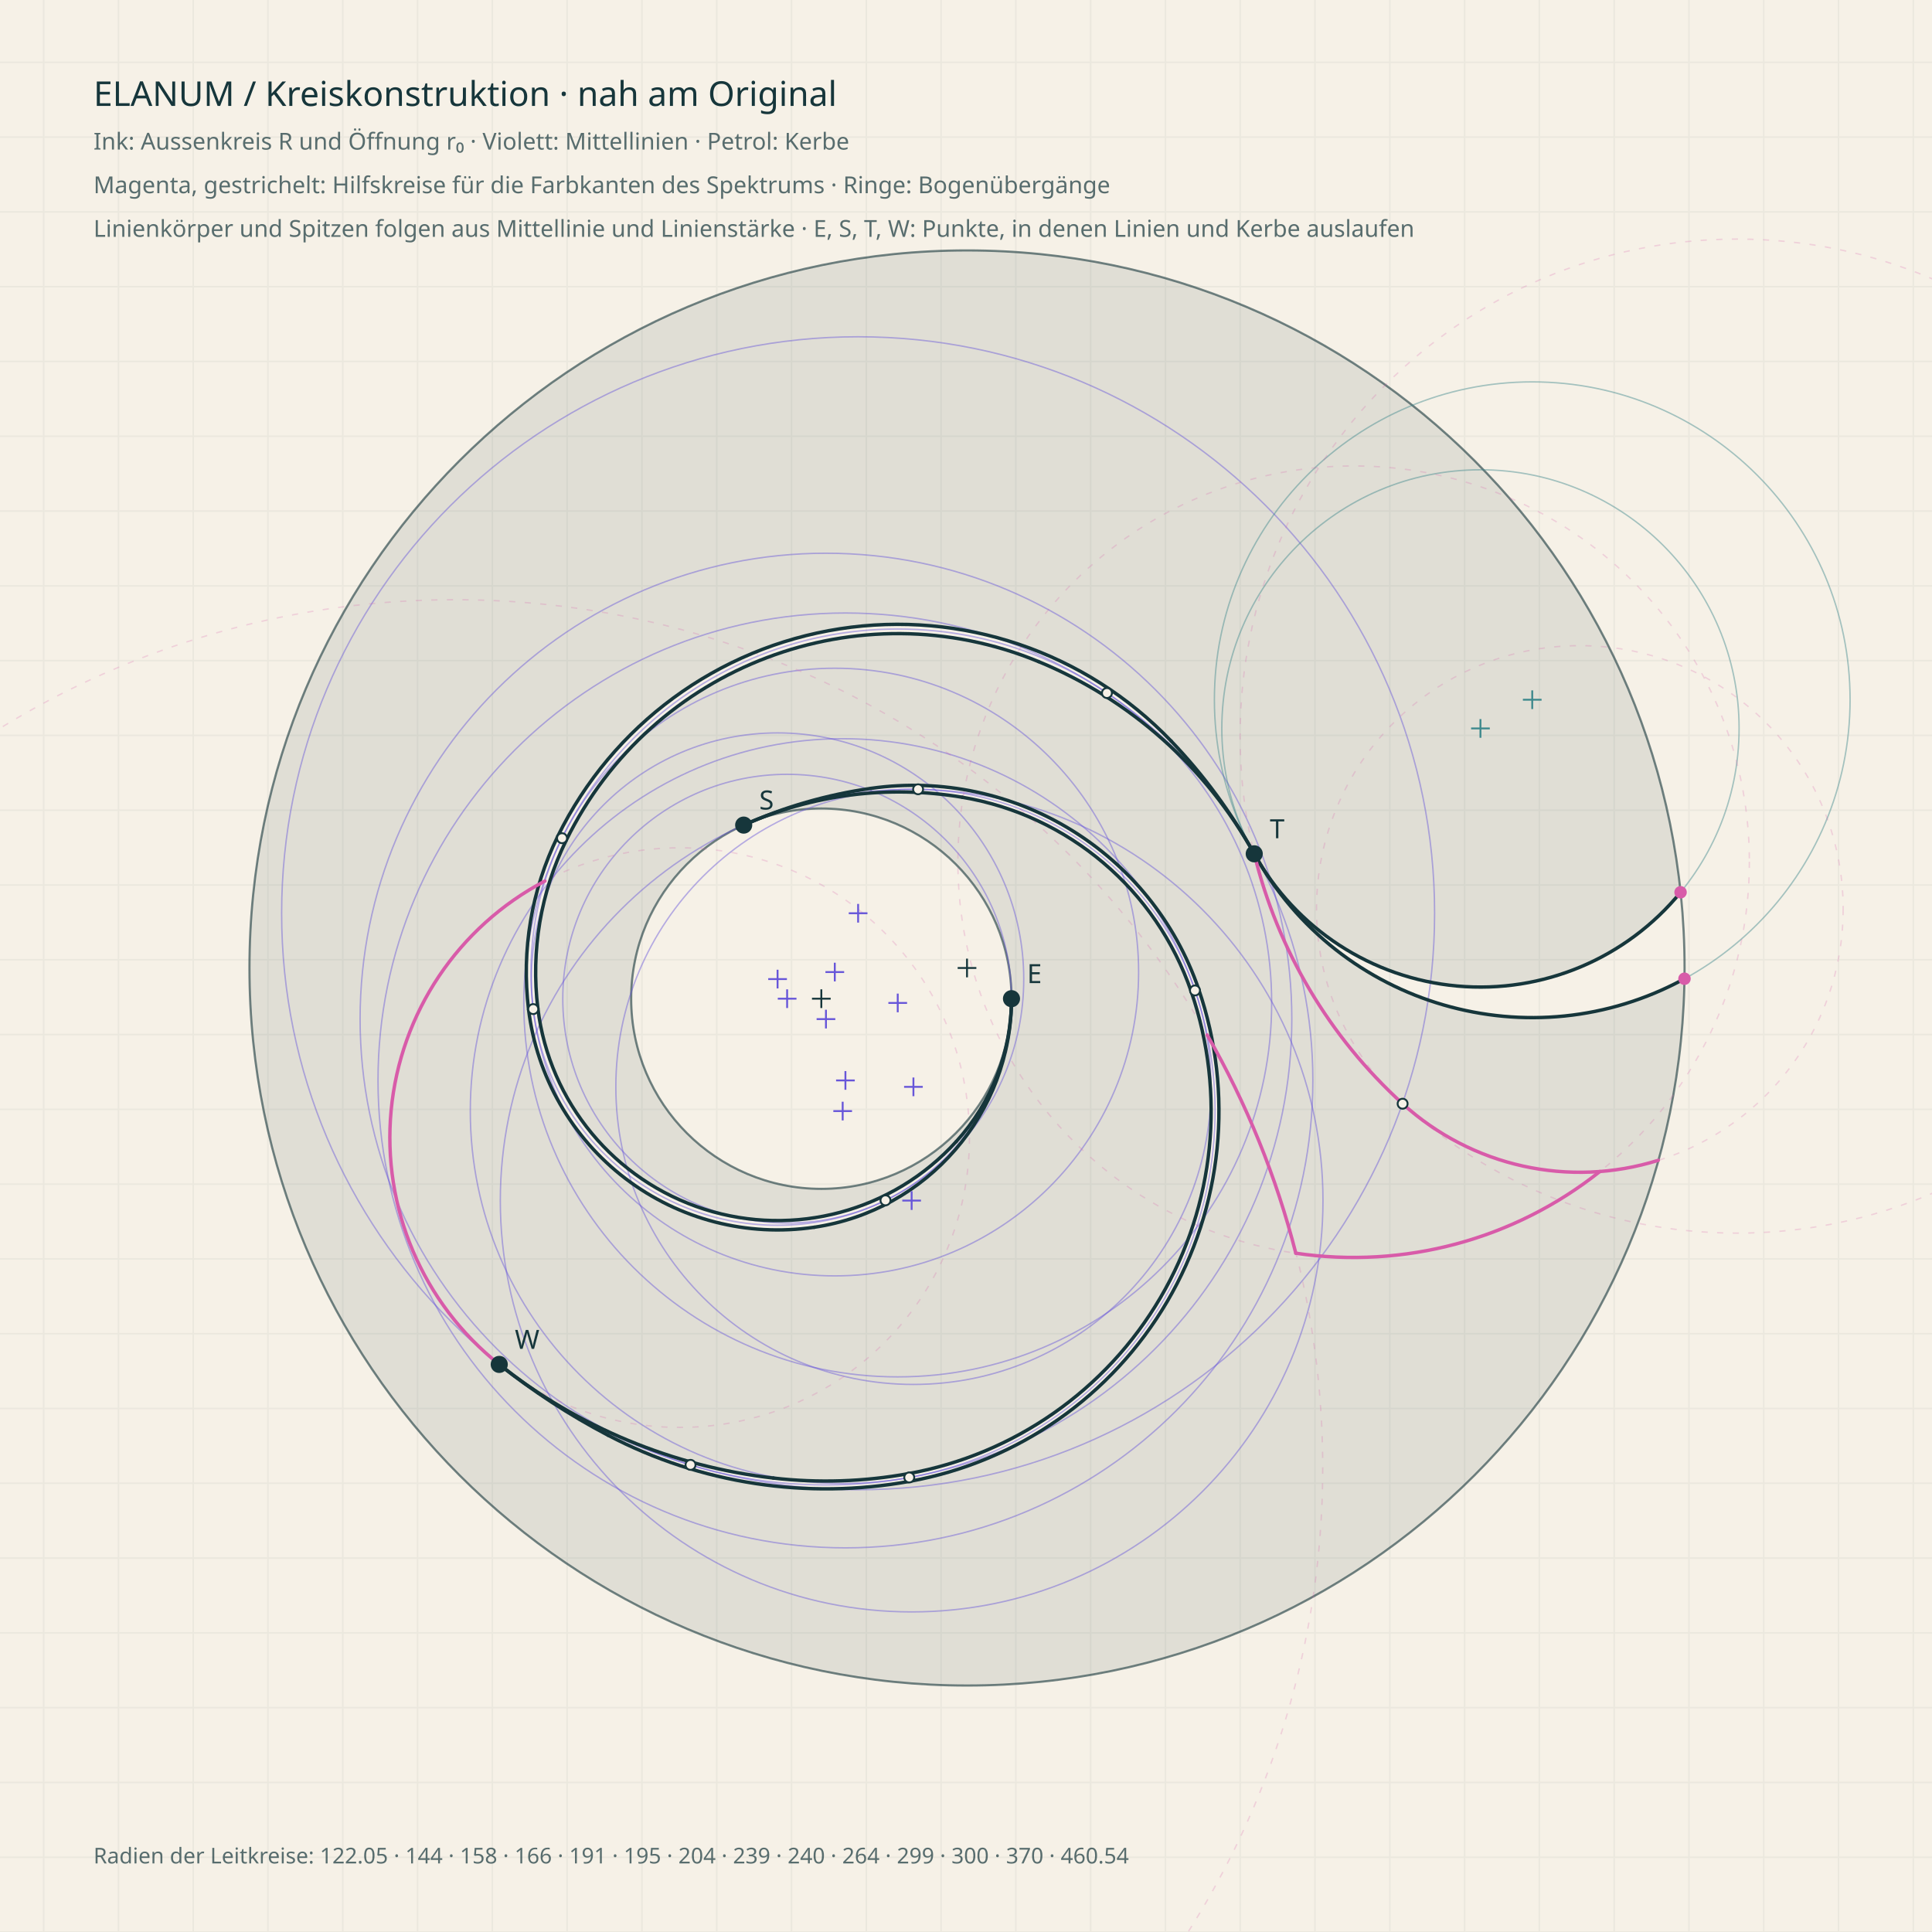
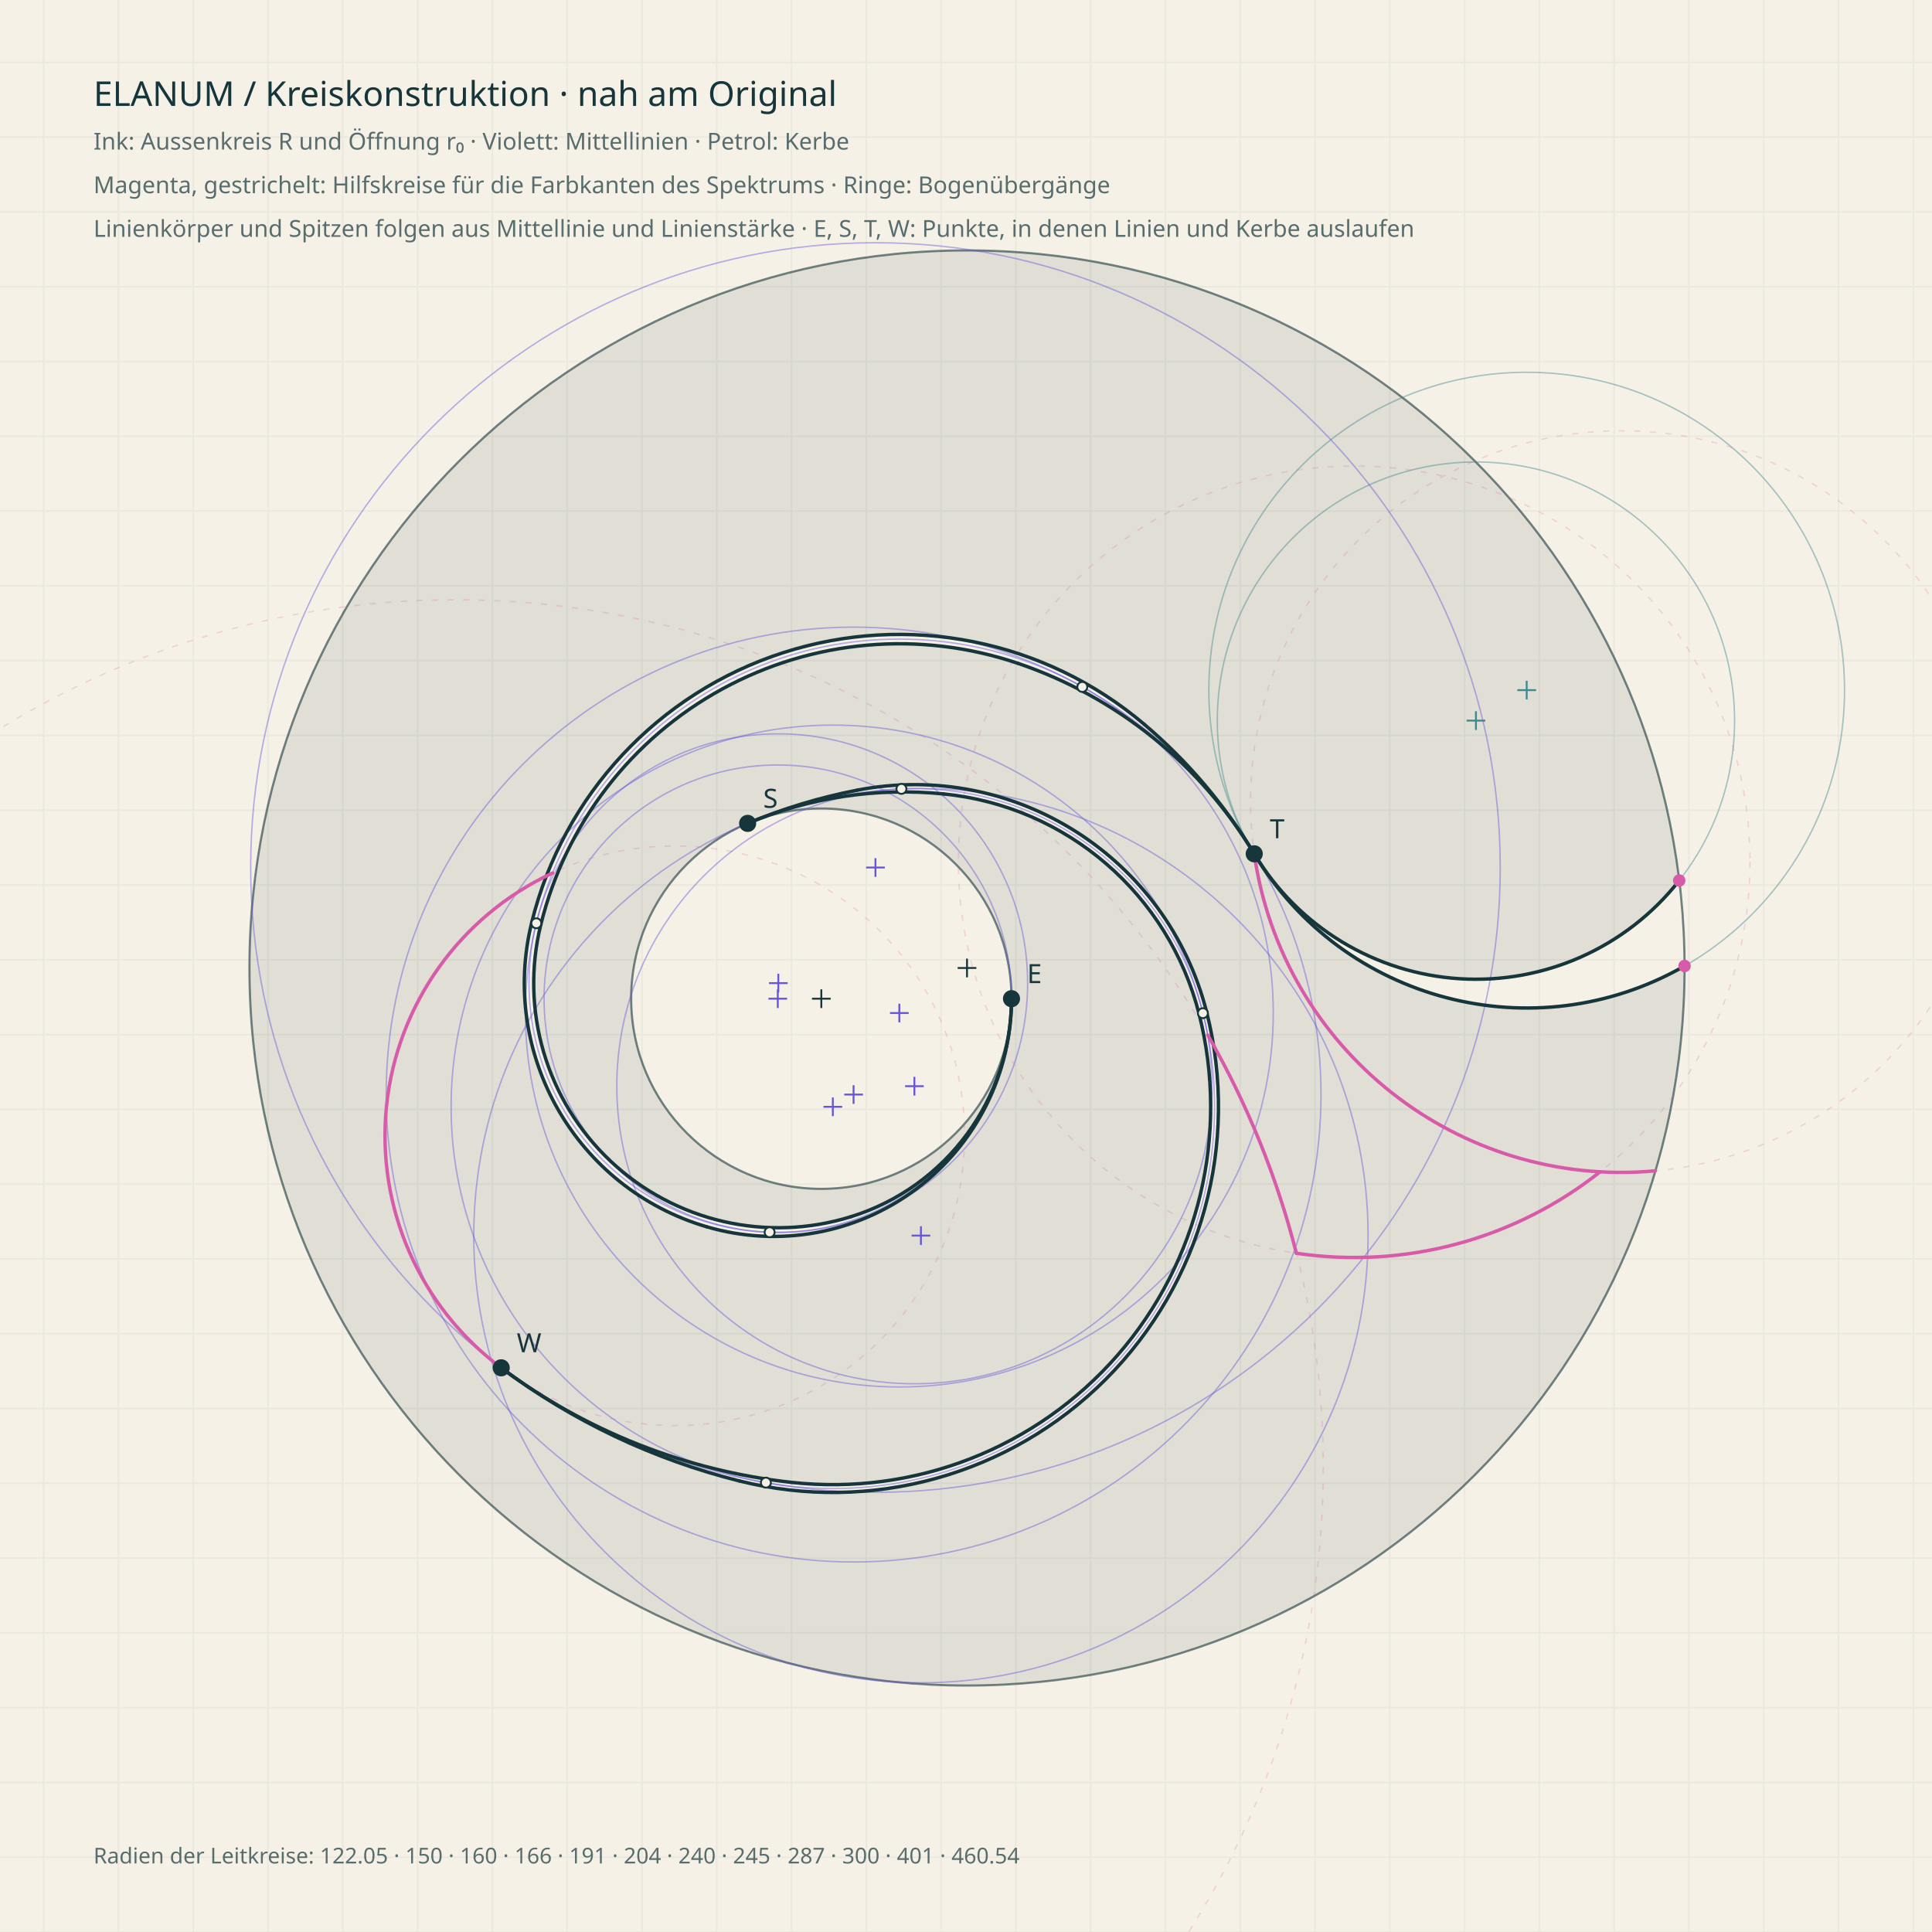
<svg xmlns="http://www.w3.org/2000/svg" width="1240" height="1240" viewBox="4 -8 1240 1240">
  <rect x="-400" y="-400" width="2200" height="2200" fill="#F6F1E7" />
  <path d="M -400 -400 V 1800 M -400 -400 H 1800 M -352 -400 V 1800 M -400 -352 H 1800 M -304 -400 V 1800 M -400 -304 H 1800 M -256 -400 V 1800 M -400 -256 H 1800 M -208 -400 V 1800 M -400 -208 H 1800 M -160 -400 V 1800 M -400 -160 H 1800 M -112 -400 V 1800 M -400 -112 H 1800 M -64 -400 V 1800 M -400 -64 H 1800 M -16 -400 V 1800 M -400 -16 H 1800 M 32 -400 V 1800 M -400 32 H 1800 M 80 -400 V 1800 M -400 80 H 1800 M 128 -400 V 1800 M -400 128 H 1800 M 176 -400 V 1800 M -400 176 H 1800 M 224 -400 V 1800 M -400 224 H 1800 M 272 -400 V 1800 M -400 272 H 1800 M 320 -400 V 1800 M -400 320 H 1800 M 368 -400 V 1800 M -400 368 H 1800 M 416 -400 V 1800 M -400 416 H 1800 M 464 -400 V 1800 M -400 464 H 1800 M 512 -400 V 1800 M -400 512 H 1800 M 560 -400 V 1800 M -400 560 H 1800 M 608 -400 V 1800 M -400 608 H 1800 M 656 -400 V 1800 M -400 656 H 1800 M 704 -400 V 1800 M -400 704 H 1800 M 752 -400 V 1800 M -400 752 H 1800 M 800 -400 V 1800 M -400 800 H 1800 M 848 -400 V 1800 M -400 848 H 1800 M 896 -400 V 1800 M -400 896 H 1800 M 944 -400 V 1800 M -400 944 H 1800 M 992 -400 V 1800 M -400 992 H 1800 M 1040 -400 V 1800 M -400 1040 H 1800 M 1088 -400 V 1800 M -400 1088 H 1800 M 1136 -400 V 1800 M -400 1136 H 1800 M 1184 -400 V 1800 M -400 1184 H 1800 M 1232 -400 V 1800 M -400 1232 H 1800 M 1280 -400 V 1800 M -400 1280 H 1800 M 1328 -400 V 1800 M -400 1328 H 1800 M 1376 -400 V 1800 M -400 1376 H 1800 M 1424 -400 V 1800 M -400 1424 H 1800 M 1472 -400 V 1800 M -400 1472 H 1800 M 1520 -400 V 1800 M -400 1520 H 1800 M 1568 -400 V 1800 M -400 1568 H 1800 M 1616 -400 V 1800 M -400 1616 H 1800 M 1664 -400 V 1800 M -400 1664 H 1800 M 1712 -400 V 1800 M -400 1712 H 1800 M 1760 -400 V 1800 M -400 1760 H 1800" stroke="#16363B" stroke-opacity=".05" stroke-width="1" />
-   <path d="M 1082.621 564.692 A 460.54 460.54 0 1 0 1085.138 620.173 A 204 204 0 0 1 809 540 A 166 166 0 0 0 1082.621 564.692 Z M 653.2 632.98 A 122.05 122.05 0 1 1 409.1 632.98 A 122.05 122.05 0 1 1 653.2 632.98 Z M 653.2 632.98 A 136.288 136.288 0 0 1 617.781 724.631 A 155 155 0 0 1 349.218 639.287 A 192 192 0 0 1 367.425 531.299 A 237 237 0 0 1 670.537 416.612 A 280.639 280.639 0 0 1 809 540 A 349.726 349.726 0 0 0 755.643 467.596 A 243 243 0 0 0 362.039 528.655 A 198 198 0 0 0 343.263 640.018 A 161 161 0 0 0 526.563 779.673 A 148.281 148.281 0 0 0 653.2 632.98 Z M 481.313 521.569 A 244.125 244.125 0 0 1 621.647 503.697 A 188.5 188.5 0 0 1 768.596 628.507 A 236.5 236.5 0 0 1 587.134 937.803 A 296.5 296.5 0 0 1 500.372 940.654 A 345.871 345.871 0 0 1 324.428 867.712 A 440.147 440.147 0 0 0 394.277 913.188 A 301.5 301.5 0 0 0 588.028 942.722 A 241.5 241.5 0 0 0 773.327 626.888 A 193.5 193.5 0 0 0 563.04 497.99 A 305.335 305.335 0 0 0 481.313 521.569 Z" fill="#16363B" fill-opacity=".10" fill-rule="evenodd" />
+   <path d="M 1081.757 557.141 A 460.54 460.54 0 1 0 1085.188 611.989 A 204 204 0 0 1 809 540 A 166 166 0 0 0 1081.757 557.141 Z M 653.2 632.98 A 122.05 122.05 0 1 1 409.1 632.98 A 122.05 122.05 0 1 1 653.2 632.98 Z M 653.2 632.98 A 146.53 146.53 0 0 1 550.348 772.849 A 157 157 0 0 1 351.138 585.306 A 237 237 0 0 1 657.538 417.813 A 283.047 283.047 0 0 1 809 540 A 335.939 335.939 0 0 0 738.524 456.979 A 243 243 0 0 0 345.313 583.866 A 163 163 0 0 0 457.641 779.388 A 152.584 152.584 0 0 0 653.2 632.98 Z M 483.854 520.467 A 258.271 258.271 0 0 1 609.648 501.569 A 188.5 188.5 0 0 1 773.624 642.892 A 242.5 242.5 0 0 1 512.078 943.432 A 380.454 380.454 0 0 1 325.682 869.89 A 428.372 428.372 0 0 0 478.662 942.529 A 247.5 247.5 0 0 0 778.471 641.666 A 193.5 193.5 0 0 0 554.197 499.142 A 355.408 355.408 0 0 0 483.854 520.467 Z" fill="#16363B" fill-opacity=".10" fill-rule="evenodd" />
  <circle cx="624.65" cy="613.27" r="460.54" fill="none" stroke="#16363B" stroke-opacity=".6" stroke-width="1.4" />
  <circle cx="531.15" cy="632.98" r="122.05" fill="none" stroke="#16363B" stroke-opacity=".6" stroke-width="1.4" />
-   <circle cx="509.2" cy="632.98" r="144" fill="none" stroke="#6756D9" stroke-opacity=".45" stroke-width=".9" />
-   <circle cx="503.063" cy="620.397" r="158" fill="none" stroke="#6756D9" stroke-opacity=".45" stroke-width=".9" />
-   <circle cx="539.787" cy="615.888" r="195" fill="none" stroke="#6756D9" stroke-opacity=".45" stroke-width=".9" />
-   <circle cx="580.184" cy="635.713" r="240" fill="none" stroke="#6756D9" stroke-opacity=".45" stroke-width=".9" />
-   <circle cx="546.614" cy="685.443" r="300" fill="none" stroke="#6756D9" stroke-opacity=".45" stroke-width=".9" />
-   <circle cx="589.112" cy="762.557" r="264" fill="none" stroke="#6756D9" stroke-opacity=".45" stroke-width=".9" />
-   <circle cx="590.259" cy="689.566" r="191" fill="none" stroke="#6756D9" stroke-opacity=".45" stroke-width=".9" />
-   <circle cx="544.847" cy="705.114" r="239" fill="none" stroke="#6756D9" stroke-opacity=".45" stroke-width=".9" />
-   <circle cx="534.119" cy="646.081" r="299" fill="none" stroke="#6756D9" stroke-opacity=".45" stroke-width=".9" />
-   <circle cx="554.759" cy="578.147" r="370" fill="none" stroke="#6756D9" stroke-opacity=".45" stroke-width=".9" />
-   <circle cx="954.187" cy="459.522" r="166" fill="none" stroke="#3E898D" stroke-opacity=".45" stroke-width=".9" />
-   <circle cx="987.422" cy="441.099" r="204" fill="none" stroke="#3E898D" stroke-opacity=".45" stroke-width=".9" />
-   <circle cx="1118.924" cy="464.449" r="319" fill="none" stroke="#D85BA9" stroke-opacity=".22" stroke-width=".9" stroke-dasharray="4 6" />
-   <circle cx="1017.972" cy="575.393" r="169" fill="none" stroke="#D85BA9" stroke-opacity=".22" stroke-width=".9" stroke-dasharray="4 6" />
-   <circle cx="440.216" cy="722.147" r="186" fill="none" stroke="#D85BA9" stroke-opacity=".22" stroke-width=".9" stroke-dasharray="4 6" />
-   <circle cx="295.939" cy="933.917" r="557" fill="none" stroke="#D85BA9" stroke-opacity=".22" stroke-width=".9" stroke-dasharray="4 6" />
-   <circle cx="872.786" cy="545.063" r="254" fill="none" stroke="#D85BA9" stroke-opacity=".22" stroke-width=".9" stroke-dasharray="4 6" />
-   <path d="M 653.2 632.98 A 136.288 136.288 0 0 1 617.781 724.631" fill="none" stroke="#16363B" stroke-width="2.2" stroke-linecap="round" />
-   <path d="M 617.781 724.631 A 155 155 0 0 1 349.218 639.287" fill="none" stroke="#16363B" stroke-width="2.2" stroke-linecap="round" />
-   <path d="M 349.218 639.287 A 192 192 0 0 1 367.425 531.299" fill="none" stroke="#16363B" stroke-width="2.2" stroke-linecap="round" />
-   <path d="M 367.425 531.299 A 237 237 0 0 1 670.537 416.612" fill="none" stroke="#16363B" stroke-width="2.2" stroke-linecap="round" />
-   <path d="M 670.537 416.612 A 280.639 280.639 0 0 1 809 540" fill="none" stroke="#16363B" stroke-width="2.2" stroke-linecap="round" />
-   <path d="M 653.2 632.98 A 148.281 148.281 0 0 1 526.563 779.673" fill="none" stroke="#16363B" stroke-width="2.2" stroke-linecap="round" />
-   <path d="M 526.563 779.673 A 161 161 0 0 1 343.263 640.018" fill="none" stroke="#16363B" stroke-width="2.2" stroke-linecap="round" />
-   <path d="M 343.263 640.018 A 198 198 0 0 1 362.039 528.655" fill="none" stroke="#16363B" stroke-width="2.2" stroke-linecap="round" />
-   <path d="M 362.039 528.655 A 243 243 0 0 1 755.643 467.596" fill="none" stroke="#16363B" stroke-width="2.2" stroke-linecap="round" />
-   <path d="M 755.643 467.596 A 349.726 349.726 0 0 1 809 540" fill="none" stroke="#16363B" stroke-width="2.2" stroke-linecap="round" />
-   <path d="M 481.313 521.569 A 244.125 244.125 0 0 1 621.647 503.697" fill="none" stroke="#16363B" stroke-width="2.2" stroke-linecap="round" />
-   <path d="M 621.647 503.697 A 188.5 188.5 0 0 1 768.596 628.507" fill="none" stroke="#16363B" stroke-width="2.2" stroke-linecap="round" />
-   <path d="M 768.596 628.507 A 236.5 236.5 0 0 1 587.134 937.803" fill="none" stroke="#16363B" stroke-width="2.2" stroke-linecap="round" />
-   <path d="M 587.134 937.803 A 296.5 296.5 0 0 1 500.372 940.654" fill="none" stroke="#16363B" stroke-width="2.2" stroke-linecap="round" />
-   <path d="M 500.372 940.654 A 345.871 345.871 0 0 1 324.428 867.712" fill="none" stroke="#16363B" stroke-width="2.2" stroke-linecap="round" />
-   <path d="M 481.313 521.569 A 305.335 305.335 0 0 1 563.04 497.99" fill="none" stroke="#16363B" stroke-width="2.2" stroke-linecap="round" />
-   <path d="M 563.04 497.99 A 193.5 193.5 0 0 1 773.327 626.888" fill="none" stroke="#16363B" stroke-width="2.2" stroke-linecap="round" />
-   <path d="M 773.327 626.888 A 241.5 241.5 0 0 1 588.028 942.722" fill="none" stroke="#16363B" stroke-width="2.2" stroke-linecap="round" />
-   <path d="M 588.028 942.722 A 301.5 301.5 0 0 1 394.277 913.188" fill="none" stroke="#16363B" stroke-width="2.2" stroke-linecap="round" />
-   <path d="M 394.277 913.188 A 440.147 440.147 0 0 1 324.428 867.712" fill="none" stroke="#16363B" stroke-width="2.2" stroke-linecap="round" />
-   <path d="M 809 540 A 166 166 0 0 0 1082.621 564.692" fill="none" stroke="#16363B" stroke-width="2.2" stroke-linecap="round" />
-   <path d="M 809 540 A 204 204 0 0 0 1085.138 620.173" fill="none" stroke="#16363B" stroke-width="2.2" stroke-linecap="round" />
-   <path d="M 809 540 A 319 319 0 0 0 904.233 700.391" fill="none" stroke="#D85BA9" stroke-width="2.2" stroke-linecap="round" />
-   <path d="M 904.233 700.391 A 169 169 0 0 0 1068.338 736.714" fill="none" stroke="#D85BA9" stroke-width="2.2" stroke-linecap="round" />
-   <path d="M 324.428 867.712 A 186 186 0 0 1 353.743 557.47" fill="none" stroke="#D85BA9" stroke-width="2.2" stroke-linecap="round" />
-   <path d="M 778.801 656.259 A 557 557 0 0 1 835.681 796.338" fill="none" stroke="#D85BA9" stroke-width="2.2" stroke-linecap="round" />
-   <path d="M 835.681 796.338 A 254 254 0 0 0 1030.832 743.903" fill="none" stroke="#D85BA9" stroke-width="2.2" stroke-linecap="round" />
+   <circle cx="503.2" cy="632.98" r="150" fill="none" stroke="#6756D9" stroke-opacity=".45" stroke-width=".9" />
+   <circle cx="503.549" cy="622.986" r="160" fill="none" stroke="#6756D9" stroke-opacity=".45" stroke-width=".9" />
+   <circle cx="581.211" cy="642.186" r="240" fill="none" stroke="#6756D9" stroke-opacity=".45" stroke-width=".9" />
+   <circle cx="551.85" cy="694.511" r="300" fill="none" stroke="#6756D9" stroke-opacity=".45" stroke-width=".9" />
+   <circle cx="595.071" cy="785.041" r="287" fill="none" stroke="#6756D9" stroke-opacity=".45" stroke-width=".9" />
+   <circle cx="590.883" cy="689.133" r="191" fill="none" stroke="#6756D9" stroke-opacity=".45" stroke-width=".9" />
+   <circle cx="538.533" cy="702.379" r="245" fill="none" stroke="#6756D9" stroke-opacity=".45" stroke-width=".9" />
+   <circle cx="565.89" cy="548.797" r="401" fill="none" stroke="#6756D9" stroke-opacity=".45" stroke-width=".9" />
+   <circle cx="951.29" cy="454.504" r="166" fill="none" stroke="#3E898D" stroke-opacity=".45" stroke-width=".9" />
+   <circle cx="983.862" cy="434.932" r="204" fill="none" stroke="#3E898D" stroke-opacity=".45" stroke-width=".9" />
+   <circle cx="1044.626" cy="506.466" r="238" fill="none" stroke="#D85BA9" stroke-opacity=".22" stroke-width=".9" stroke-dasharray="4 6" />
+   <circle cx="437.1" cy="720.954" r="186" fill="none" stroke="#D85BA9" stroke-opacity=".22" stroke-width=".9" stroke-dasharray="4 6" />
+   <circle cx="296.298" cy="933.951" r="557" fill="none" stroke="#D85BA9" stroke-opacity=".22" stroke-width=".9" stroke-dasharray="4 6" />
+   <circle cx="873.145" cy="545.097" r="254" fill="none" stroke="#D85BA9" stroke-opacity=".22" stroke-width=".9" stroke-dasharray="4 6" />
+   <path d="M 653.2 632.98 A 146.53 146.53 0 0 1 550.348 772.849" fill="none" stroke="#16363B" stroke-width="2.2" stroke-linecap="round" />
+   <path d="M 550.348 772.849 A 157 157 0 0 1 351.138 585.306" fill="none" stroke="#16363B" stroke-width="2.2" stroke-linecap="round" />
+   <path d="M 351.138 585.306 A 237 237 0 0 1 657.538 417.813" fill="none" stroke="#16363B" stroke-width="2.2" stroke-linecap="round" />
+   <path d="M 657.538 417.813 A 283.047 283.047 0 0 1 809 540" fill="none" stroke="#16363B" stroke-width="2.2" stroke-linecap="round" />
+   <path d="M 653.2 632.98 A 152.584 152.584 0 0 1 457.641 779.388" fill="none" stroke="#16363B" stroke-width="2.2" stroke-linecap="round" />
+   <path d="M 457.641 779.388 A 163 163 0 0 1 345.313 583.866" fill="none" stroke="#16363B" stroke-width="2.2" stroke-linecap="round" />
+   <path d="M 345.313 583.866 A 243 243 0 0 1 738.524 456.979" fill="none" stroke="#16363B" stroke-width="2.2" stroke-linecap="round" />
+   <path d="M 738.524 456.979 A 335.939 335.939 0 0 1 809 540" fill="none" stroke="#16363B" stroke-width="2.2" stroke-linecap="round" />
+   <path d="M 483.854 520.467 A 258.271 258.271 0 0 1 609.648 501.569" fill="none" stroke="#16363B" stroke-width="2.2" stroke-linecap="round" />
+   <path d="M 609.648 501.569 A 188.5 188.5 0 0 1 773.624 642.892" fill="none" stroke="#16363B" stroke-width="2.2" stroke-linecap="round" />
+   <path d="M 773.624 642.892 A 242.5 242.5 0 0 1 512.078 943.432" fill="none" stroke="#16363B" stroke-width="2.2" stroke-linecap="round" />
+   <path d="M 512.078 943.432 A 380.454 380.454 0 0 1 325.682 869.89" fill="none" stroke="#16363B" stroke-width="2.2" stroke-linecap="round" />
+   <path d="M 483.854 520.467 A 355.408 355.408 0 0 1 554.197 499.142" fill="none" stroke="#16363B" stroke-width="2.2" stroke-linecap="round" />
+   <path d="M 554.197 499.142 A 193.5 193.5 0 0 1 778.471 641.666" fill="none" stroke="#16363B" stroke-width="2.2" stroke-linecap="round" />
+   <path d="M 778.471 641.666 A 247.5 247.5 0 0 1 478.662 942.529" fill="none" stroke="#16363B" stroke-width="2.2" stroke-linecap="round" />
+   <path d="M 478.662 942.529 A 428.372 428.372 0 0 1 325.682 869.89" fill="none" stroke="#16363B" stroke-width="2.2" stroke-linecap="round" />
+   <path d="M 809 540 A 166 166 0 0 0 1081.757 557.141" fill="none" stroke="#16363B" stroke-width="2.2" stroke-linecap="round" />
+   <path d="M 809 540 A 204 204 0 0 0 1085.188 611.989" fill="none" stroke="#16363B" stroke-width="2.2" stroke-linecap="round" />
+   <path d="M 809 540 A 238 238 0 0 0 1066.403 743.467" fill="none" stroke="#D85BA9" stroke-width="2.2" stroke-linecap="round" />
+   <path d="M 325.682 869.89 A 186 186 0 0 1 358.682 552.293" fill="none" stroke="#D85BA9" stroke-width="2.2" stroke-linecap="round" />
+   <path d="M 779.159 656.293 A 557 557 0 0 1 836.04 796.372" fill="none" stroke="#D85BA9" stroke-width="2.2" stroke-linecap="round" />
+   <path d="M 836.04 796.372 A 254 254 0 0 0 1031.016 744.076" fill="none" stroke="#D85BA9" stroke-width="2.2" stroke-linecap="round" />
  <path d="M 618.65 613.27 h 12 M 624.65 607.27 v 12" stroke="#16363B" stroke-width="1.2" />
  <path d="M 525.15 632.98 h 12 M 531.15 626.98 v 12" stroke="#16363B" stroke-width="1.2" />
-   <path d="M 503.2 632.98 h 12 M 509.2 626.98 v 12" stroke="#6756D9" stroke-width="1.2" />
-   <path d="M 497.063 620.397 h 12 M 503.063 614.397 v 12" stroke="#6756D9" stroke-width="1.2" />
-   <path d="M 533.787 615.888 h 12 M 539.787 609.888 v 12" stroke="#6756D9" stroke-width="1.2" />
-   <path d="M 574.184 635.713 h 12 M 580.184 629.713 v 12" stroke="#6756D9" stroke-width="1.2" />
-   <path d="M 540.614 685.443 h 12 M 546.614 679.443 v 12" stroke="#6756D9" stroke-width="1.2" />
-   <path d="M 583.112 762.557 h 12 M 589.112 756.557 v 12" stroke="#6756D9" stroke-width="1.2" />
-   <path d="M 584.259 689.566 h 12 M 590.259 683.566 v 12" stroke="#6756D9" stroke-width="1.2" />
-   <path d="M 538.847 705.114 h 12 M 544.847 699.114 v 12" stroke="#6756D9" stroke-width="1.2" />
-   <path d="M 528.119 646.081 h 12 M 534.119 640.081 v 12" stroke="#6756D9" stroke-width="1.2" />
-   <path d="M 548.759 578.147 h 12 M 554.759 572.147 v 12" stroke="#6756D9" stroke-width="1.2" />
-   <path d="M 948.187 459.522 h 12 M 954.187 453.522 v 12" stroke="#3E898D" stroke-width="1.2" />
-   <path d="M 981.422 441.099 h 12 M 987.422 435.099 v 12" stroke="#3E898D" stroke-width="1.2" />
-   <circle cx="572.325" cy="762.406" r="3.2" fill="#F6F1E7" stroke="#16363B" stroke-width="1.2" />
-   <circle cx="346.24" cy="639.652" r="3.2" fill="#F6F1E7" stroke="#16363B" stroke-width="1.2" />
-   <circle cx="364.732" cy="529.977" r="3.2" fill="#F6F1E7" stroke="#16363B" stroke-width="1.2" />
-   <circle cx="714.466" cy="436.795" r="3.2" fill="#F6F1E7" stroke="#16363B" stroke-width="1.2" />
-   <circle cx="593.259" cy="498.589" r="3.2" fill="#F6F1E7" stroke="#16363B" stroke-width="1.2" />
-   <circle cx="770.961" cy="627.698" r="3.2" fill="#F6F1E7" stroke="#16363B" stroke-width="1.2" />
-   <circle cx="587.581" cy="940.262" r="3.2" fill="#F6F1E7" stroke="#16363B" stroke-width="1.2" />
-   <circle cx="447.199" cy="932.168" r="3.2" fill="#F6F1E7" stroke="#16363B" stroke-width="1.2" />
-   <circle cx="904.233" cy="700.391" r="3.2" fill="#F6F1E7" stroke="#16363B" stroke-width="1.2" />
+   <path d="M 497.2 632.98 h 12 M 503.2 626.98 v 12" stroke="#6756D9" stroke-width="1.2" />
+   <path d="M 497.549 622.986 h 12 M 503.549 616.986 v 12" stroke="#6756D9" stroke-width="1.2" />
+   <path d="M 575.211 642.186 h 12 M 581.211 636.186 v 12" stroke="#6756D9" stroke-width="1.2" />
+   <path d="M 545.85 694.511 h 12 M 551.85 688.511 v 12" stroke="#6756D9" stroke-width="1.2" />
+   <path d="M 589.071 785.041 h 12 M 595.071 779.041 v 12" stroke="#6756D9" stroke-width="1.2" />
+   <path d="M 584.883 689.133 h 12 M 590.883 683.133 v 12" stroke="#6756D9" stroke-width="1.2" />
+   <path d="M 532.533 702.379 h 12 M 538.533 696.379 v 12" stroke="#6756D9" stroke-width="1.2" />
+   <path d="M 559.89 548.797 h 12 M 565.89 542.797 v 12" stroke="#6756D9" stroke-width="1.2" />
+   <path d="M 945.29 454.504 h 12 M 951.29 448.504 v 12" stroke="#3E898D" stroke-width="1.2" />
+   <path d="M 977.862 434.932 h 12 M 983.862 428.932 v 12" stroke="#3E898D" stroke-width="1.2" />
+   <circle cx="497.965" cy="782.889" r="3.2" fill="#F6F1E7" stroke="#16363B" stroke-width="1.2" />
+   <circle cx="348.225" cy="584.586" r="3.2" fill="#F6F1E7" stroke="#16363B" stroke-width="1.2" />
+   <circle cx="698.655" cy="432.885" r="3.2" fill="#F6F1E7" stroke="#16363B" stroke-width="1.2" />
+   <circle cx="582.552" cy="498.315" r="3.2" fill="#F6F1E7" stroke="#16363B" stroke-width="1.2" />
+   <circle cx="776.047" cy="642.279" r="3.2" fill="#F6F1E7" stroke="#16363B" stroke-width="1.2" />
+   <circle cx="495.568" cy="943.583" r="3.2" fill="#F6F1E7" stroke="#16363B" stroke-width="1.2" />
  <circle cx="653.2" cy="632.98" r="5.5" fill="#16363B" />
  <text x="663.2" y="622.98" font-family="sans-serif" font-size="17" fill="#16363B">E</text>
-   <circle cx="481.313" cy="521.569" r="5.5" fill="#16363B" />
-   <text x="491.313" y="511.569" font-family="sans-serif" font-size="17" fill="#16363B">S</text>
+   <circle cx="483.854" cy="520.467" r="5.5" fill="#16363B" />
+   <text x="493.854" y="510.467" font-family="sans-serif" font-size="17" fill="#16363B">S</text>
  <circle cx="809" cy="540" r="5.5" fill="#16363B" />
  <text x="819" y="530" font-family="sans-serif" font-size="17" fill="#16363B">T</text>
-   <circle cx="324.428" cy="867.712" r="5.5" fill="#16363B" />
-   <text x="334.428" y="857.712" font-family="sans-serif" font-size="17" fill="#16363B">W</text>
-   <circle cx="1082.621" cy="564.692" r="4" fill="#D85BA9" />
-   <circle cx="1085.138" cy="620.173" r="4" fill="#D85BA9" />
+   <circle cx="325.682" cy="869.89" r="5.5" fill="#16363B" />
+   <text x="335.682" y="859.89" font-family="sans-serif" font-size="17" fill="#16363B">W</text>
+   <circle cx="1081.757" cy="557.141" r="4" fill="#D85BA9" />
+   <circle cx="1085.188" cy="611.989" r="4" fill="#D85BA9" />
  <text x="64" y="60" font-family="sans-serif" font-size="22" fill="#16363B">ELANUM / Kreiskonstruktion · nah am Original</text>
  <text x="64" y="88" font-family="sans-serif" font-size="15" fill="#16363B" fill-opacity=".7">Ink: Aussenkreis R und Öffnung r₀ · Violett: Mittellinien · Petrol: Kerbe</text>
  <text x="64" y="116" font-family="sans-serif" font-size="15" fill="#16363B" fill-opacity=".7">Magenta, gestrichelt: Hilfskreise für die Farbkanten des Spektrums · Ringe: Bogenübergänge</text>
  <text x="64" y="144" font-family="sans-serif" font-size="15" fill="#16363B" fill-opacity=".7">Linienkörper und Spitzen folgen aus Mittellinie und Linienstärke · E, S, T, W: Punkte, in denen Linien und Kerbe auslaufen</text>
-   <text x="64" y="1188" font-family="sans-serif" font-size="14" fill="#16363B" fill-opacity=".7">Radien der Leitkreise: 122.05 · 144 · 158 · 166 · 191 · 195 · 204 · 239 · 240 · 264 · 299 · 300 · 370 · 460.54</text>
+   <text x="64" y="1188" font-family="sans-serif" font-size="14" fill="#16363B" fill-opacity=".7">Radien der Leitkreise: 122.05 · 150 · 160 · 166 · 191 · 204 · 240 · 245 · 287 · 300 · 401 · 460.54</text>
</svg>
